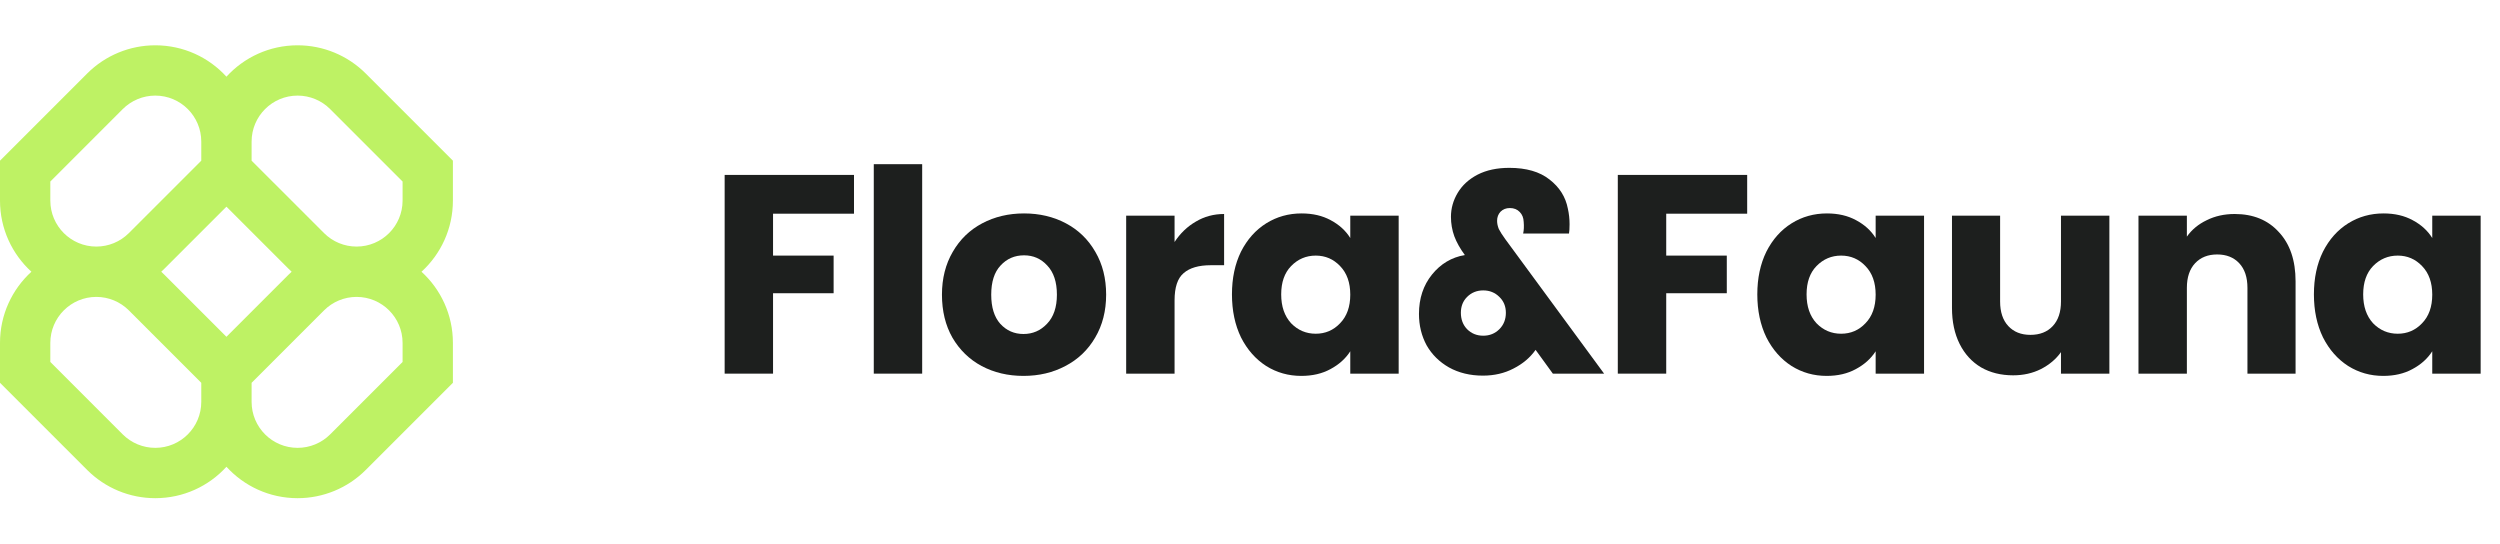
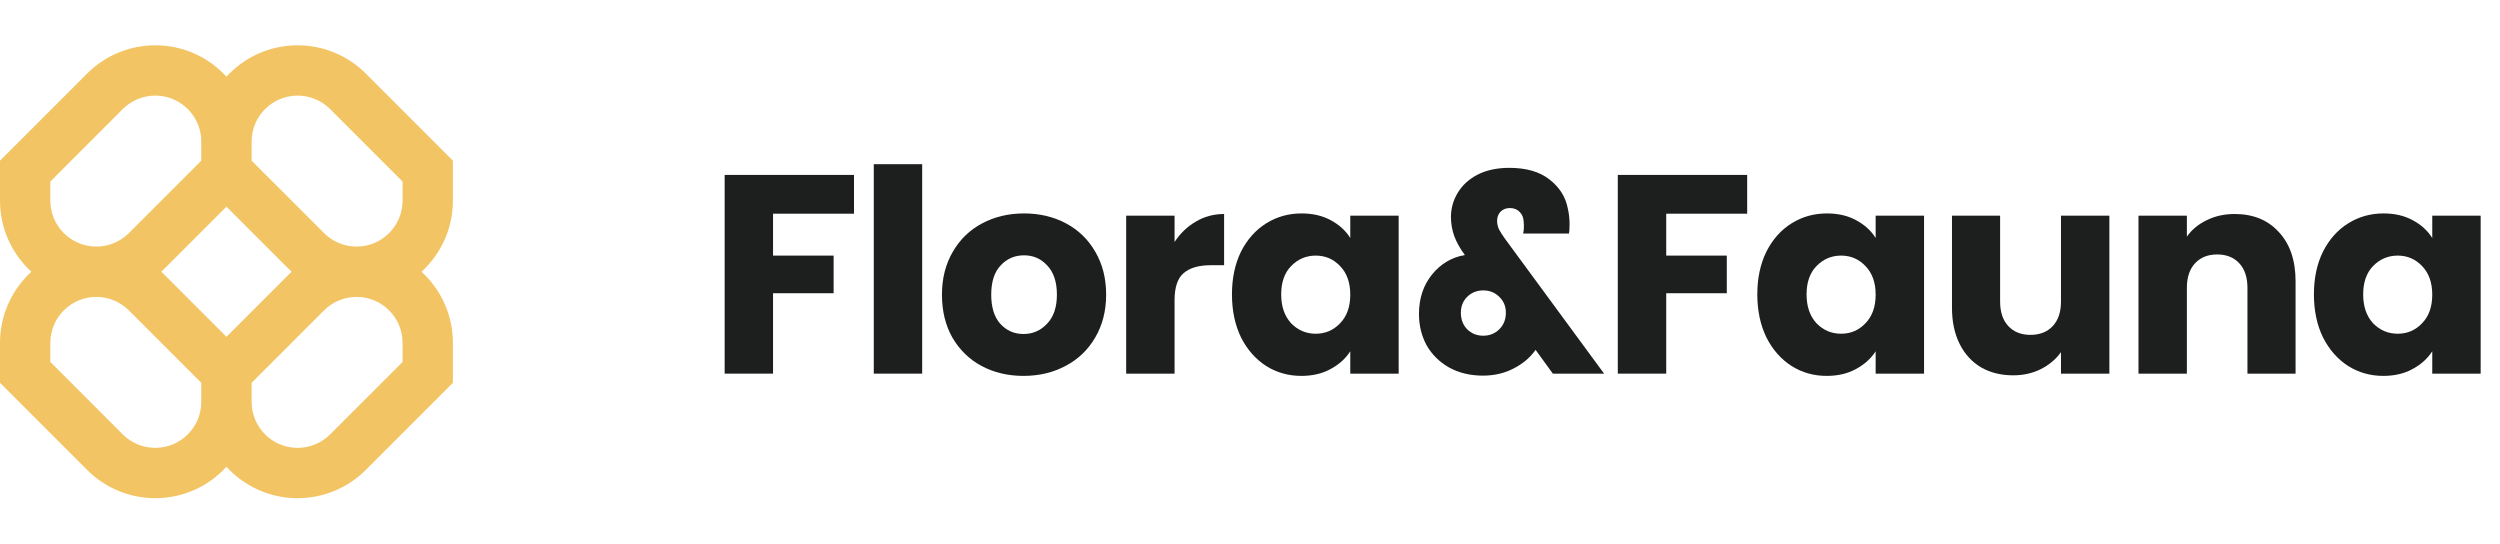
<svg xmlns="http://www.w3.org/2000/svg" width="92" height="20" viewBox="0 0 92 20" fill="none">
-   <path fill-rule="evenodd" clip-rule="evenodd" d="M5.714 1.667C4.774 1.667 3.873 2.04 3.208 2.705L0 5.913V7.381C0 8.418 0.446 9.352 1.156 10C0.446 10.648 0 11.581 0 12.619V14.087L3.208 17.295C3.873 17.96 4.774 18.333 5.714 18.333C6.752 18.333 7.685 17.888 8.333 17.177C8.982 17.888 9.915 18.333 10.952 18.333C11.892 18.333 12.794 17.96 13.459 17.295L16.667 14.087V12.619C16.667 11.581 16.221 10.648 15.511 10C16.221 9.352 16.667 8.418 16.667 7.381V5.913L13.459 2.705C12.794 2.04 11.892 1.667 10.952 1.667C9.915 1.667 8.982 2.112 8.333 2.822C7.685 2.112 6.752 1.667 5.714 1.667ZM10.733 10C10.693 9.963 10.654 9.926 10.615 9.887L8.333 7.606L6.051 9.887C6.013 9.926 5.974 9.963 5.934 10C5.974 10.036 6.013 10.074 6.051 10.112L8.333 12.394L10.615 10.112C10.654 10.074 10.693 10.036 10.733 10ZM9.259 14.087V14.788C9.259 15.723 10.017 16.481 10.952 16.481C11.401 16.481 11.832 16.303 12.149 15.986L14.815 13.32V12.619C14.815 11.684 14.057 10.926 13.122 10.926C12.673 10.926 12.242 11.104 11.925 11.422L9.259 14.087ZM7.407 14.087L4.742 11.422C4.424 11.104 3.994 10.926 3.545 10.926C2.61 10.926 1.852 11.684 1.852 12.619V13.32L4.517 15.986C4.835 16.303 5.265 16.481 5.714 16.481C6.649 16.481 7.407 15.723 7.407 14.788V14.087ZM7.407 5.211V5.913L4.742 8.578C4.424 8.896 3.994 9.074 3.545 9.074C2.61 9.074 1.852 8.316 1.852 7.381V6.68L4.517 4.014C4.835 3.697 5.265 3.518 5.714 3.518C6.649 3.518 7.407 4.276 7.407 5.211ZM11.925 8.578L9.259 5.913V5.211C9.259 4.276 10.017 3.518 10.952 3.518C11.401 3.518 11.832 3.697 12.149 4.014L14.815 6.68V7.381C14.815 8.316 14.057 9.074 13.122 9.074C12.673 9.074 12.242 8.896 11.925 8.578Z" fill="#BEF264" />
+   <path fill-rule="evenodd" clip-rule="evenodd" d="M5.714 1.667C4.774 1.667 3.873 2.04 3.208 2.705L0 5.913V7.381C0 8.418 0.446 9.352 1.156 10C0.446 10.648 0 11.581 0 12.619V14.087L3.208 17.295C3.873 17.96 4.774 18.333 5.714 18.333C6.752 18.333 7.685 17.888 8.333 17.177C8.982 17.888 9.915 18.333 10.952 18.333C11.892 18.333 12.794 17.96 13.459 17.295L16.667 14.087V12.619C16.667 11.581 16.221 10.648 15.511 10C16.221 9.352 16.667 8.418 16.667 7.381V5.913L13.459 2.705C12.794 2.04 11.892 1.667 10.952 1.667C9.915 1.667 8.982 2.112 8.333 2.822C7.685 2.112 6.752 1.667 5.714 1.667ZM10.733 10C10.693 9.963 10.654 9.926 10.615 9.887L8.333 7.606L6.051 9.887C6.013 9.926 5.974 9.963 5.934 10C5.974 10.036 6.013 10.074 6.051 10.112L8.333 12.394L10.615 10.112C10.654 10.074 10.693 10.036 10.733 10ZM9.259 14.087V14.788C9.259 15.723 10.017 16.481 10.952 16.481C11.401 16.481 11.832 16.303 12.149 15.986L14.815 13.32V12.619C14.815 11.684 14.057 10.926 13.122 10.926C12.673 10.926 12.242 11.104 11.925 11.422L9.259 14.087ZM7.407 14.087L4.742 11.422C4.424 11.104 3.994 10.926 3.545 10.926C2.61 10.926 1.852 11.684 1.852 12.619V13.32L4.517 15.986C4.835 16.303 5.265 16.481 5.714 16.481C6.649 16.481 7.407 15.723 7.407 14.788V14.087ZM7.407 5.211V5.913L4.742 8.578C4.424 8.896 3.994 9.074 3.545 9.074C2.61 9.074 1.852 8.316 1.852 7.381V6.68L4.517 4.014C4.835 3.697 5.265 3.518 5.714 3.518C6.649 3.518 7.407 4.276 7.407 5.211ZM11.925 8.578L9.259 5.913V5.211C9.259 4.276 10.017 3.518 10.952 3.518C11.401 3.518 11.832 3.697 12.149 4.014L14.815 6.68V7.381C14.815 8.316 14.057 9.074 13.122 9.074C12.673 9.074 12.242 8.896 11.925 8.578Z" fill="#f2c464" />
  <path d="M31.427 6.437V7.864H28.448V9.406H30.677V10.791H28.448V13.75H26.667V6.437H31.427Z" fill="#1D1F1E" />
  <path d="M33.936 6.042V13.75H32.155V6.042H33.936Z" fill="#1D1F1E" />
  <path d="M37.664 13.833C37.095 13.833 36.581 13.712 36.123 13.469C35.672 13.226 35.314 12.878 35.05 12.427C34.793 11.976 34.664 11.448 34.664 10.844C34.664 10.246 34.797 9.722 35.06 9.271C35.324 8.812 35.685 8.462 36.144 8.219C36.602 7.976 37.116 7.854 37.685 7.854C38.255 7.854 38.769 7.976 39.227 8.219C39.685 8.462 40.047 8.812 40.31 9.271C40.574 9.722 40.706 10.246 40.706 10.844C40.706 11.441 40.571 11.969 40.3 12.427C40.036 12.878 39.672 13.226 39.206 13.469C38.748 13.712 38.234 13.833 37.664 13.833ZM37.664 12.291C38.005 12.291 38.293 12.166 38.529 11.916C38.772 11.666 38.894 11.309 38.894 10.844C38.894 10.378 38.776 10.021 38.539 9.771C38.31 9.521 38.026 9.396 37.685 9.396C37.338 9.396 37.05 9.521 36.821 9.771C36.592 10.014 36.477 10.371 36.477 10.844C36.477 11.309 36.588 11.666 36.81 11.916C37.039 12.166 37.324 12.291 37.664 12.291Z" fill="#1D1F1E" />
  <path d="M43.224 8.906C43.432 8.587 43.693 8.337 44.005 8.156C44.318 7.969 44.665 7.875 45.047 7.875V9.76H44.557C44.113 9.76 43.78 9.857 43.557 10.052C43.335 10.239 43.224 10.573 43.224 11.052V13.75H41.443V7.937H43.224V8.906Z" fill="#1D1F1E" />
  <path d="M45.336 10.833C45.336 10.236 45.447 9.712 45.669 9.26C45.898 8.809 46.208 8.462 46.596 8.219C46.985 7.976 47.419 7.854 47.898 7.854C48.308 7.854 48.666 7.937 48.971 8.104C49.284 8.271 49.523 8.489 49.69 8.76V7.937H51.471V13.75H49.69V12.927C49.517 13.198 49.273 13.416 48.961 13.583C48.655 13.75 48.298 13.833 47.888 13.833C47.416 13.833 46.985 13.712 46.596 13.469C46.208 13.219 45.898 12.868 45.669 12.416C45.447 11.958 45.336 11.43 45.336 10.833ZM49.69 10.844C49.69 10.399 49.565 10.048 49.315 9.791C49.072 9.535 48.773 9.406 48.419 9.406C48.065 9.406 47.763 9.535 47.513 9.791C47.27 10.041 47.148 10.389 47.148 10.833C47.148 11.278 47.27 11.632 47.513 11.896C47.763 12.153 48.065 12.281 48.419 12.281C48.773 12.281 49.072 12.153 49.315 11.896C49.565 11.639 49.69 11.288 49.69 10.844Z" fill="#1D1F1E" />
  <path d="M57.145 13.75L56.51 12.875C56.309 13.16 56.038 13.389 55.697 13.562C55.364 13.736 54.989 13.823 54.572 13.823C54.1 13.823 53.684 13.722 53.322 13.521C52.968 13.319 52.694 13.048 52.5 12.708C52.312 12.361 52.218 11.976 52.218 11.552C52.218 10.982 52.378 10.5 52.697 10.104C53.017 9.708 53.42 9.469 53.906 9.385C53.732 9.149 53.604 8.92 53.52 8.698C53.437 8.469 53.395 8.229 53.395 7.979C53.395 7.667 53.479 7.371 53.645 7.094C53.812 6.816 54.055 6.594 54.375 6.427C54.701 6.26 55.09 6.177 55.541 6.177C56.166 6.177 56.659 6.319 57.02 6.604C57.389 6.889 57.614 7.246 57.697 7.677C57.739 7.864 57.76 8.055 57.76 8.25C57.76 8.403 57.753 8.517 57.739 8.594H56.052C56.08 8.469 56.086 8.326 56.072 8.166C56.066 8.014 56.017 7.892 55.927 7.802C55.836 7.705 55.715 7.656 55.562 7.656C55.423 7.656 55.309 7.701 55.218 7.792C55.135 7.882 55.093 7.993 55.093 8.125C55.093 8.222 55.114 8.323 55.156 8.427C55.205 8.524 55.284 8.649 55.395 8.802L59.031 13.75H57.145ZM54.583 12.354C54.819 12.354 55.017 12.274 55.177 12.114C55.336 11.955 55.416 11.753 55.416 11.51C55.416 11.274 55.336 11.08 55.177 10.927C55.017 10.767 54.819 10.687 54.583 10.687C54.347 10.687 54.149 10.767 53.989 10.927C53.836 11.08 53.76 11.274 53.76 11.51C53.76 11.753 53.836 11.955 53.989 12.114C54.149 12.274 54.347 12.354 54.583 12.354Z" fill="#1D1F1E" />
  <path d="M64.296 6.437V7.864H61.317V9.406H63.546V10.791H61.317V13.75H59.535V6.437H64.296Z" fill="#1D1F1E" />
  <path d="M64.669 10.833C64.669 10.236 64.781 9.712 65.003 9.26C65.232 8.809 65.541 8.462 65.93 8.219C66.319 7.976 66.753 7.854 67.232 7.854C67.642 7.854 67.999 7.937 68.305 8.104C68.617 8.271 68.857 8.489 69.024 8.76V7.937H70.805V13.75H69.024V12.927C68.85 13.198 68.607 13.416 68.294 13.583C67.989 13.75 67.631 13.833 67.222 13.833C66.749 13.833 66.319 13.712 65.93 13.469C65.541 13.219 65.232 12.868 65.003 12.416C64.781 11.958 64.669 11.43 64.669 10.833ZM69.024 10.844C69.024 10.399 68.899 10.048 68.649 9.791C68.406 9.535 68.107 9.406 67.753 9.406C67.399 9.406 67.097 9.535 66.847 9.791C66.603 10.041 66.482 10.389 66.482 10.833C66.482 11.278 66.603 11.632 66.847 11.896C67.097 12.153 67.399 12.281 67.753 12.281C68.107 12.281 68.406 12.153 68.649 11.896C68.899 11.639 69.024 11.288 69.024 10.844Z" fill="#1D1F1E" />
  <path d="M77.625 7.937V13.75H75.844V12.958C75.663 13.215 75.416 13.423 75.104 13.583C74.798 13.736 74.458 13.812 74.083 13.812C73.639 13.812 73.246 13.715 72.906 13.521C72.566 13.319 72.302 13.031 72.114 12.656C71.927 12.281 71.833 11.84 71.833 11.333V7.937H73.604V11.094C73.604 11.482 73.705 11.785 73.906 12C74.107 12.215 74.378 12.323 74.719 12.323C75.066 12.323 75.34 12.215 75.541 12C75.743 11.785 75.844 11.482 75.844 11.094V7.937H77.625Z" fill="#1D1F1E" />
  <path d="M82.237 7.875C82.918 7.875 83.46 8.097 83.862 8.541C84.272 8.979 84.477 9.583 84.477 10.354V13.75H82.706V10.594C82.706 10.205 82.606 9.903 82.404 9.687C82.203 9.472 81.932 9.364 81.592 9.364C81.251 9.364 80.981 9.472 80.779 9.687C80.578 9.903 80.477 10.205 80.477 10.594V13.75H78.696V7.937H80.477V8.708C80.658 8.451 80.901 8.25 81.206 8.104C81.512 7.951 81.856 7.875 82.237 7.875Z" fill="#1D1F1E" />
  <path d="M85.152 10.833C85.152 10.236 85.263 9.712 85.486 9.26C85.715 8.809 86.024 8.462 86.413 8.219C86.802 7.976 87.236 7.854 87.715 7.854C88.125 7.854 88.482 7.937 88.788 8.104C89.1 8.271 89.34 8.489 89.507 8.76V7.937H91.288V13.75H89.507V12.927C89.333 13.198 89.09 13.416 88.777 13.583C88.472 13.75 88.114 13.833 87.704 13.833C87.232 13.833 86.802 13.712 86.413 13.469C86.024 13.219 85.715 12.868 85.486 12.416C85.263 11.958 85.152 11.43 85.152 10.833ZM89.507 10.844C89.507 10.399 89.382 10.048 89.132 9.791C88.888 9.535 88.59 9.406 88.236 9.406C87.882 9.406 87.579 9.535 87.329 9.791C87.087 10.041 86.965 10.389 86.965 10.833C86.965 11.278 87.087 11.632 87.329 11.896C87.579 12.153 87.882 12.281 88.236 12.281C88.59 12.281 88.888 12.153 89.132 11.896C89.382 11.639 89.507 11.288 89.507 10.844Z" fill="#1D1F1E" />
</svg>
